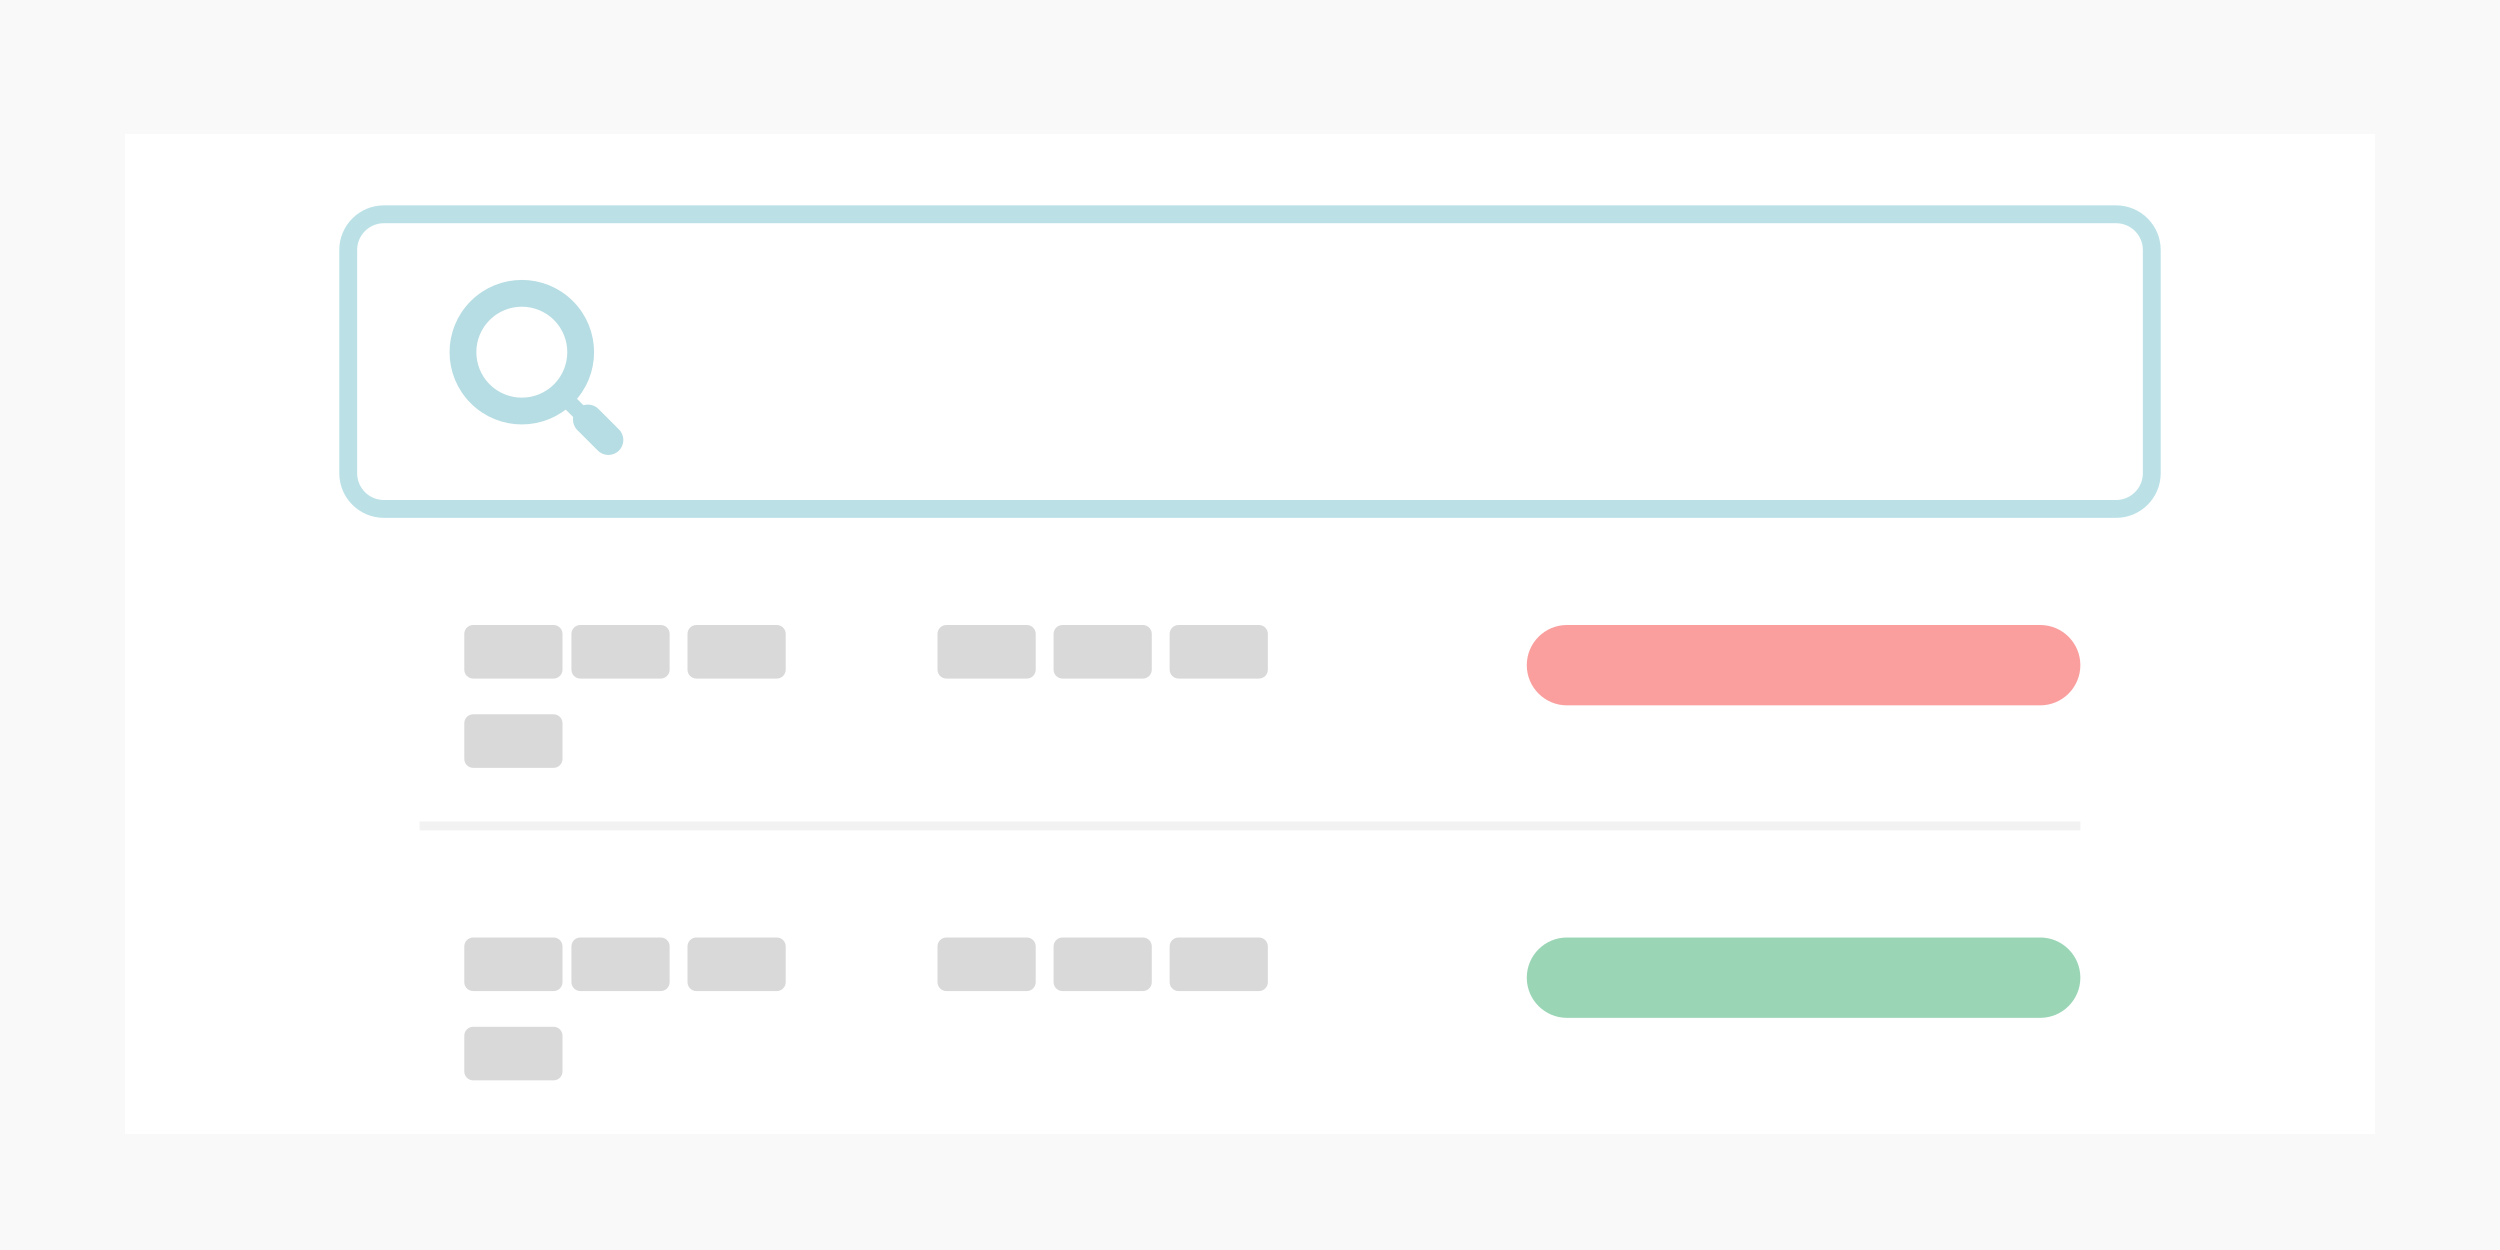
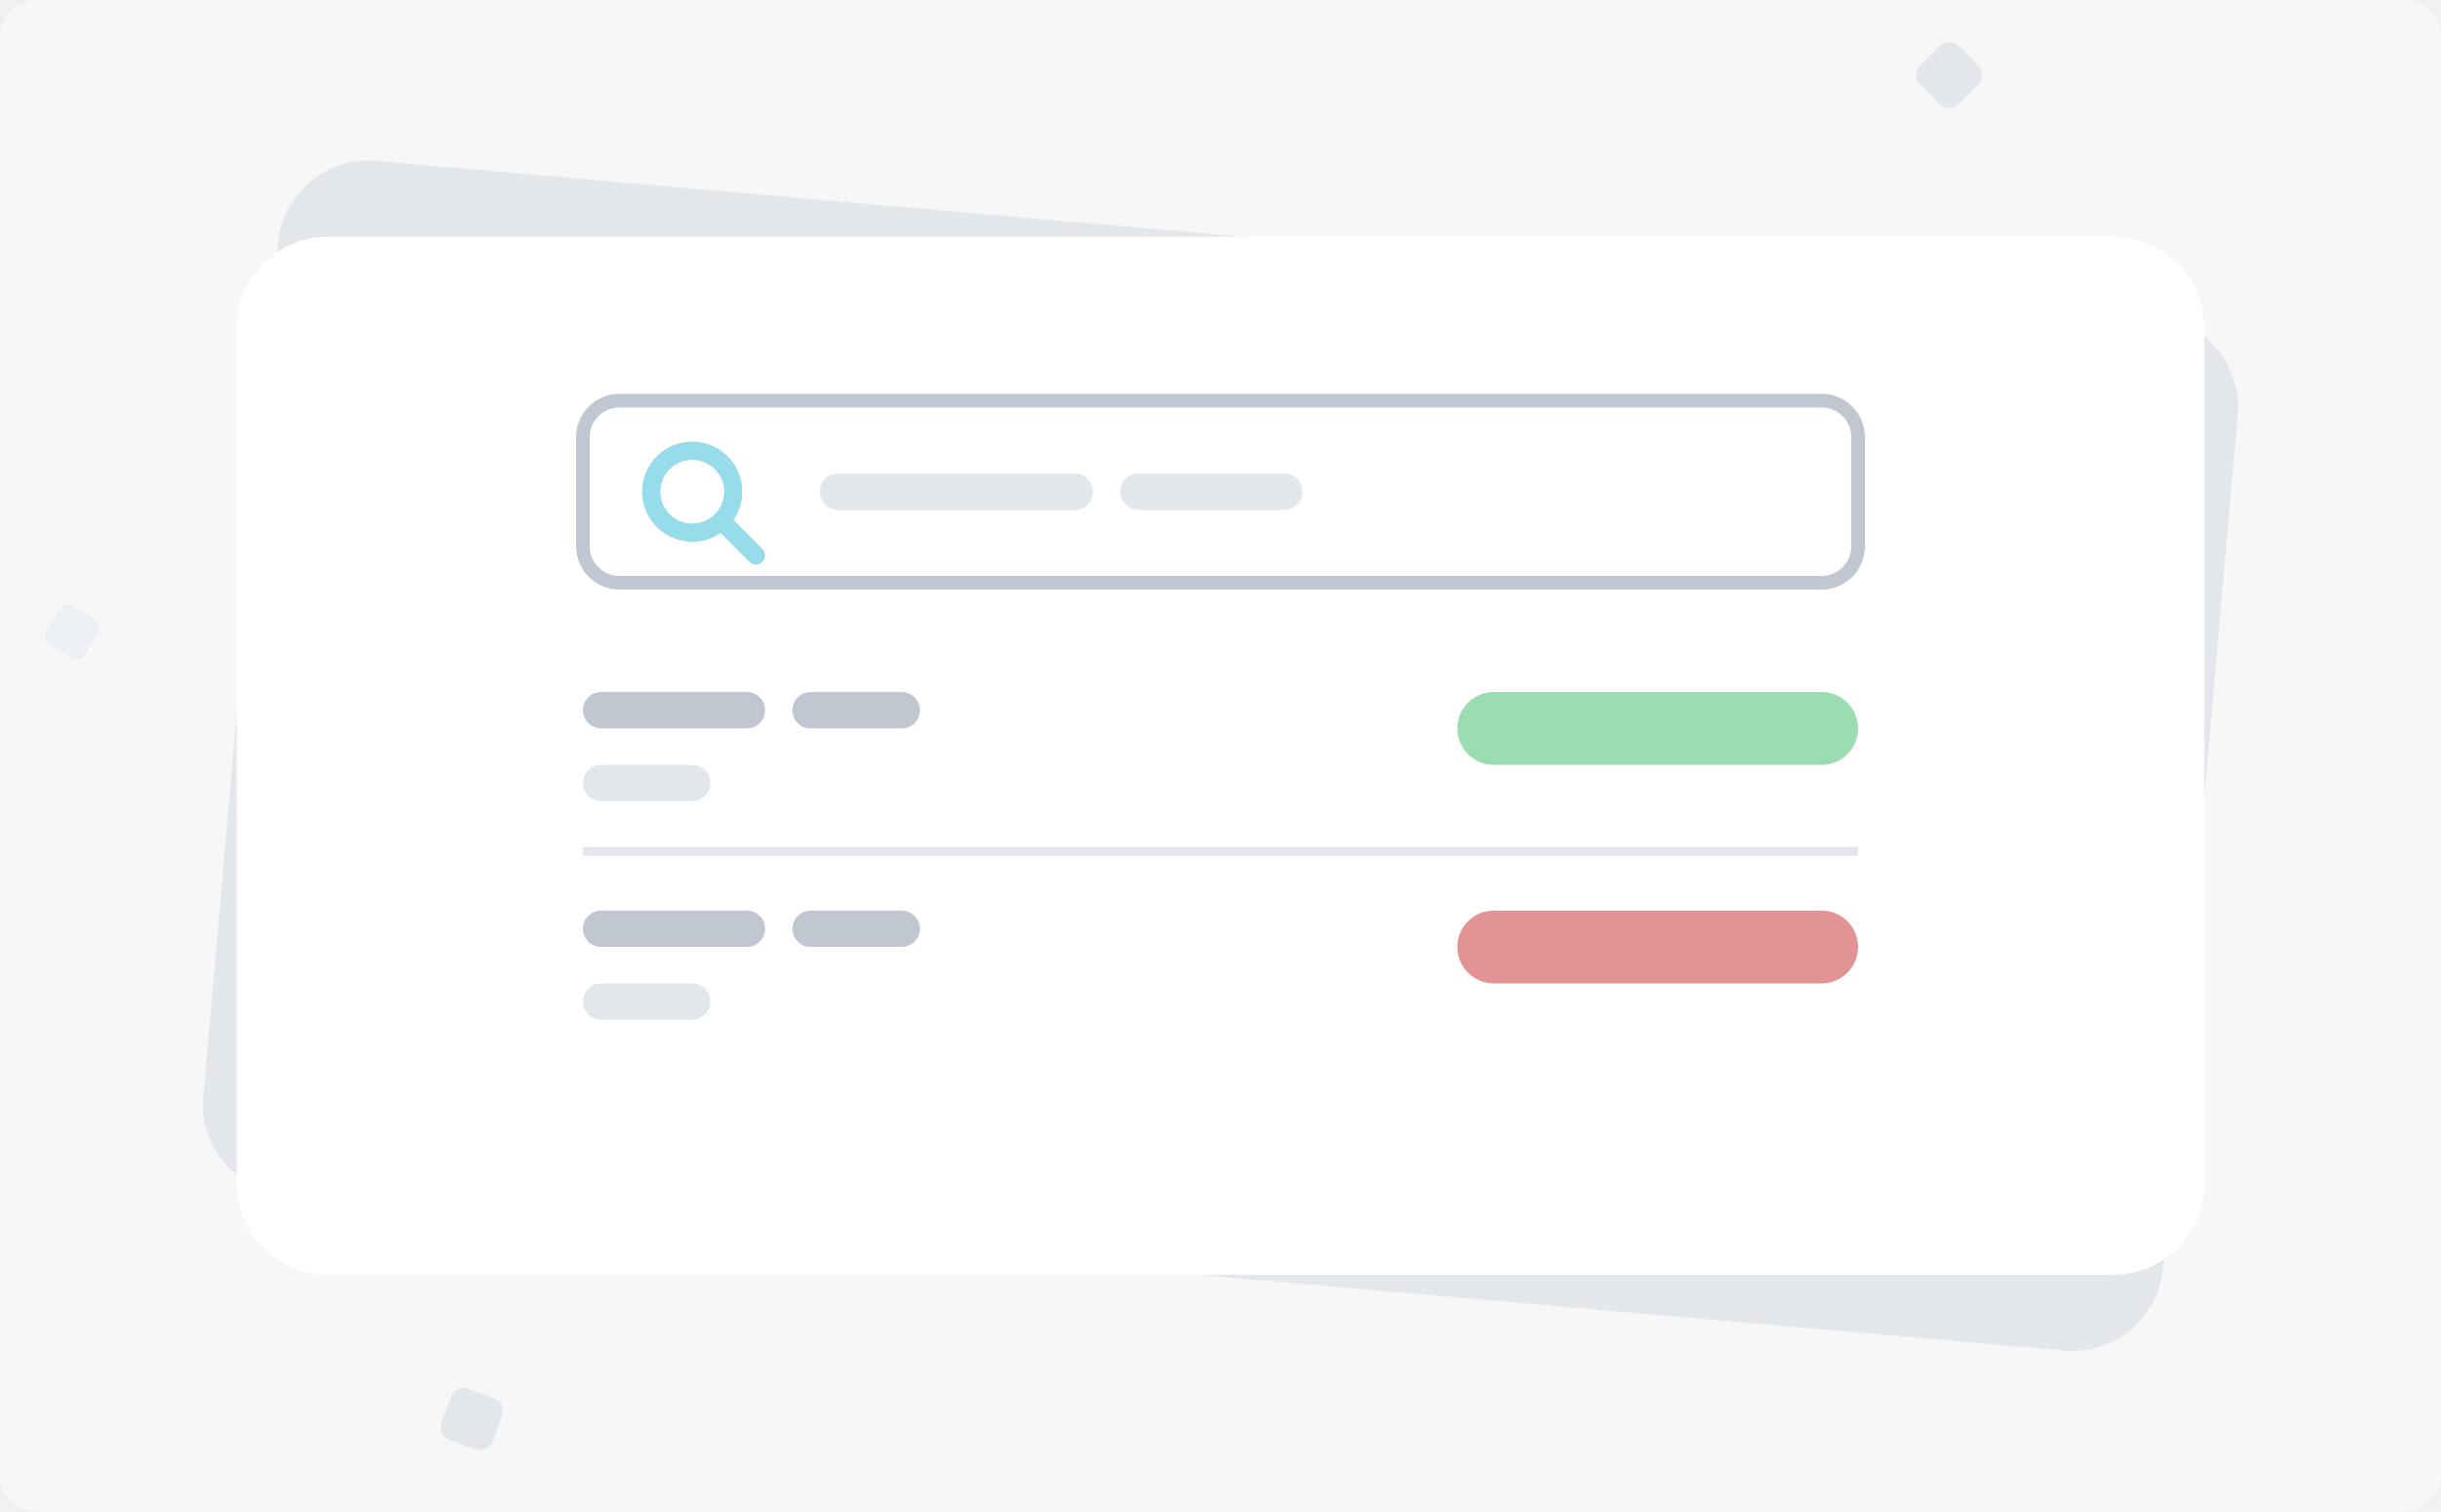
- <svg xmlns="http://www.w3.org/2000/svg" width="280" height="140" viewBox="0 0 280 140" fill="none">
-   <rect width="280" height="140" fill="#F9F9F9" />
-   <rect x="14" y="15" width="252" height="112" fill="white" />
-   <circle cx="58.444" cy="39.444" r="6.592" transform="rotate(-45 58.4442 39.4443)" stroke="#B6DDE3" stroke-width="3" />
-   <rect x="63.478" y="46.986" width="3.348" height="6.594" rx="1.674" transform="rotate(-45 63.4785 46.9858)" fill="#B6DDE3" />
-   <rect x="62.844" y="45.357" width="1.747" height="2.398" transform="rotate(-45 62.8438 45.3574)" fill="#B6DDE3" />
-   <rect opacity="0.3" x="39" y="24" width="202" height="33" rx="4" stroke="#1A9CB0" stroke-width="2" />
-   <rect x="52" y="105" width="11" height="6" rx="1" fill="#D9D9D9" />
-   <rect x="105" y="105" width="11" height="6" rx="1" fill="#D9D9D9" />
-   <rect x="52" y="115" width="11" height="6" rx="1" fill="#D9D9D9" />
-   <rect x="64" y="105" width="11" height="6" rx="1" fill="#D9D9D9" />
-   <rect x="118" y="105" width="11" height="6" rx="1" fill="#D9D9D9" />
-   <rect x="77" y="105" width="11" height="6" rx="1" fill="#D9D9D9" />
-   <rect x="131" y="105" width="11" height="6" rx="1" fill="#D9D9D9" />
-   <rect x="52" y="70" width="11" height="6" rx="1" fill="#D9D9D9" />
-   <rect x="105" y="70" width="11" height="6" rx="1" fill="#D9D9D9" />
-   <rect x="52" y="80" width="11" height="6" rx="1" fill="#D9D9D9" />
-   <rect x="64" y="70" width="11" height="6" rx="1" fill="#D9D9D9" />
-   <rect x="118" y="70" width="11" height="6" rx="1" fill="#D9D9D9" />
-   <rect x="77" y="70" width="11" height="6" rx="1" fill="#D9D9D9" />
-   <rect x="131" y="70" width="11" height="6" rx="1" fill="#D9D9D9" />
-   <rect opacity="0.6" x="171" y="70" width="62" height="9" rx="4.5" fill="#F65E5E" />
-   <rect opacity="0.6" x="171" y="105" width="62" height="9" rx="4.5" fill="#56B985" />
-   <rect opacity="0.5" x="47" y="92" width="186" height="1" fill="#E5E5E5" />
+ <svg xmlns="http://www.w3.org/2000/svg" width="268" height="166" viewBox="0 0 268 166" fill="none">
+   <g clip-path="url(#clip-widget-preview-22)">
+     <rect width="268" height="166" rx="4" fill="#F7F7F8" />
+     <path d="M217.182 7.182L215.061 5.061C214.475 4.475 213.525 4.475 212.939 5.061L210.818 7.182C210.232 7.768 210.232 8.718 210.818 9.303L212.939 11.425C213.525 12.01 214.475 12.01 215.061 11.425L217.182 9.303C217.768 8.718 217.768 7.768 217.182 7.182Z" fill="#E3E7EC" />
+     <path d="M10.291 67.9L8.039 66.6C7.465 66.269 6.731 66.465 6.4 67.039L5.1 69.291C4.769 69.865 4.965 70.599 5.539 70.93L7.791 72.23C8.365 72.561 9.099 72.365 9.43 71.791L10.73 69.539C11.062 68.965 10.865 68.231 10.291 67.9Z" fill="#ECEFF4" />
+     <path d="M54.229 153.539L51.41 152.513C50.631 152.23 49.77 152.631 49.487 153.41L48.461 156.229C48.178 157.007 48.579 157.868 49.357 158.151L52.176 159.177C52.955 159.461 53.816 159.059 54.099 158.281L55.125 155.462C55.408 154.683 55.007 153.822 54.229 153.539Z" fill="#E3E7EC" />
+     <path d="M236.595 34.758L41.341 17.676C35.839 17.194 30.989 21.264 30.507 26.766L22.315 120.408C21.833 125.91 25.903 130.76 31.405 131.242L226.659 148.324C232.161 148.806 237.011 144.736 237.493 139.234L245.685 45.592C246.167 40.09 242.097 35.239 236.595 34.758Z" fill="#E3E7EC" />
+     <path d="M232 26H36C30.477 26 26 30.477 26 36V130C26 135.523 30.477 140 36 140H232C237.523 140 242 135.523 242 130V36C242 30.477 237.523 26 232 26Z" fill="white" />
+     <path d="M200 44H68C65.791 44 64 45.791 64 48V60C64 62.209 65.791 64 68 64H200C202.209 64 204 62.209 204 60V48C204 45.791 202.209 44 200 44Z" fill="white" stroke="#C1C7D0" stroke-width="1.5" />
+     <path d="M76 58.5C78.485 58.5 80.5 56.485 80.5 54C80.5 51.515 78.485 49.5 76 49.5C73.515 49.5 71.5 51.515 71.5 54C71.5 56.485 73.515 58.5 76 58.5Z" stroke="#96DCEA" stroke-width="2" />
+     <path d="M79.5 57.5L83 61" stroke="#96DCEA" stroke-width="2" stroke-linecap="round" />
+     <path d="M118 52H92C90.895 52 90 52.895 90 54C90 55.105 90.895 56 92 56H118C119.105 56 120 55.105 120 54C120 52.895 119.105 52 118 52Z" fill="#E3E7EC" />
+     <path d="M141 52H125C123.895 52 123 52.895 123 54C123 55.105 123.895 56 125 56H141C142.105 56 143 55.105 143 54C143 52.895 142.105 52 141 52Z" fill="#E3E7EC" />
+     <path d="M82 76H66C64.895 76 64 76.895 64 78C64 79.105 64.895 80 66 80H82C83.105 80 84 79.105 84 78C84 76.895 83.105 76 82 76Z" fill="#C1C7D0" />
+     <path d="M99 76H89C87.895 76 87 76.895 87 78C87 79.105 87.895 80 89 80H99C100.105 80 101 79.105 101 78C101 76.895 100.105 76 99 76Z" fill="#C1C7D0" />
+     <path d="M76 84H66C64.895 84 64 84.895 64 86C64 87.105 64.895 88 66 88H76C77.105 88 78 87.105 78 86C78 84.895 77.105 84 76 84Z" fill="#E3E7EC" />
+     <path d="M200 76H164C161.791 76 160 77.791 160 80C160 82.209 161.791 84 164 84H200C202.209 84 204 82.209 204 80C204 77.791 202.209 76 200 76Z" fill="#9CDCB1" />
+     <path d="M204 93H64V94H204V93Z" fill="#E3E7EC" />
+     <path d="M82 100H66C64.895 100 64 100.895 64 102C64 103.105 64.895 104 66 104H82C83.105 104 84 103.105 84 102C84 100.895 83.105 100 82 100Z" fill="#C1C7D0" />
+     <path d="M99 100H89C87.895 100 87 100.895 87 102C87 103.105 87.895 104 89 104H99C100.105 104 101 103.105 101 102C101 100.895 100.105 100 99 100Z" fill="#C1C7D0" />
+     <path d="M76 108H66C64.895 108 64 108.895 64 110C64 111.105 64.895 112 66 112H76C77.105 112 78 111.105 78 110C78 108.895 77.105 108 76 108Z" fill="#E3E7EC" />
+     <path d="M200 100H164C161.791 100 160 101.791 160 104C160 106.209 161.791 108 164 108H200C202.209 108 204 106.209 204 104C204 101.791 202.209 100 200 100Z" fill="#E29495" />
+   </g>
+   <defs>
+     <clipPath id="clip-widget-preview-22">
+       <rect width="268" height="166" rx="4" fill="white" />
+     </clipPath>
+   </defs>
</svg>
